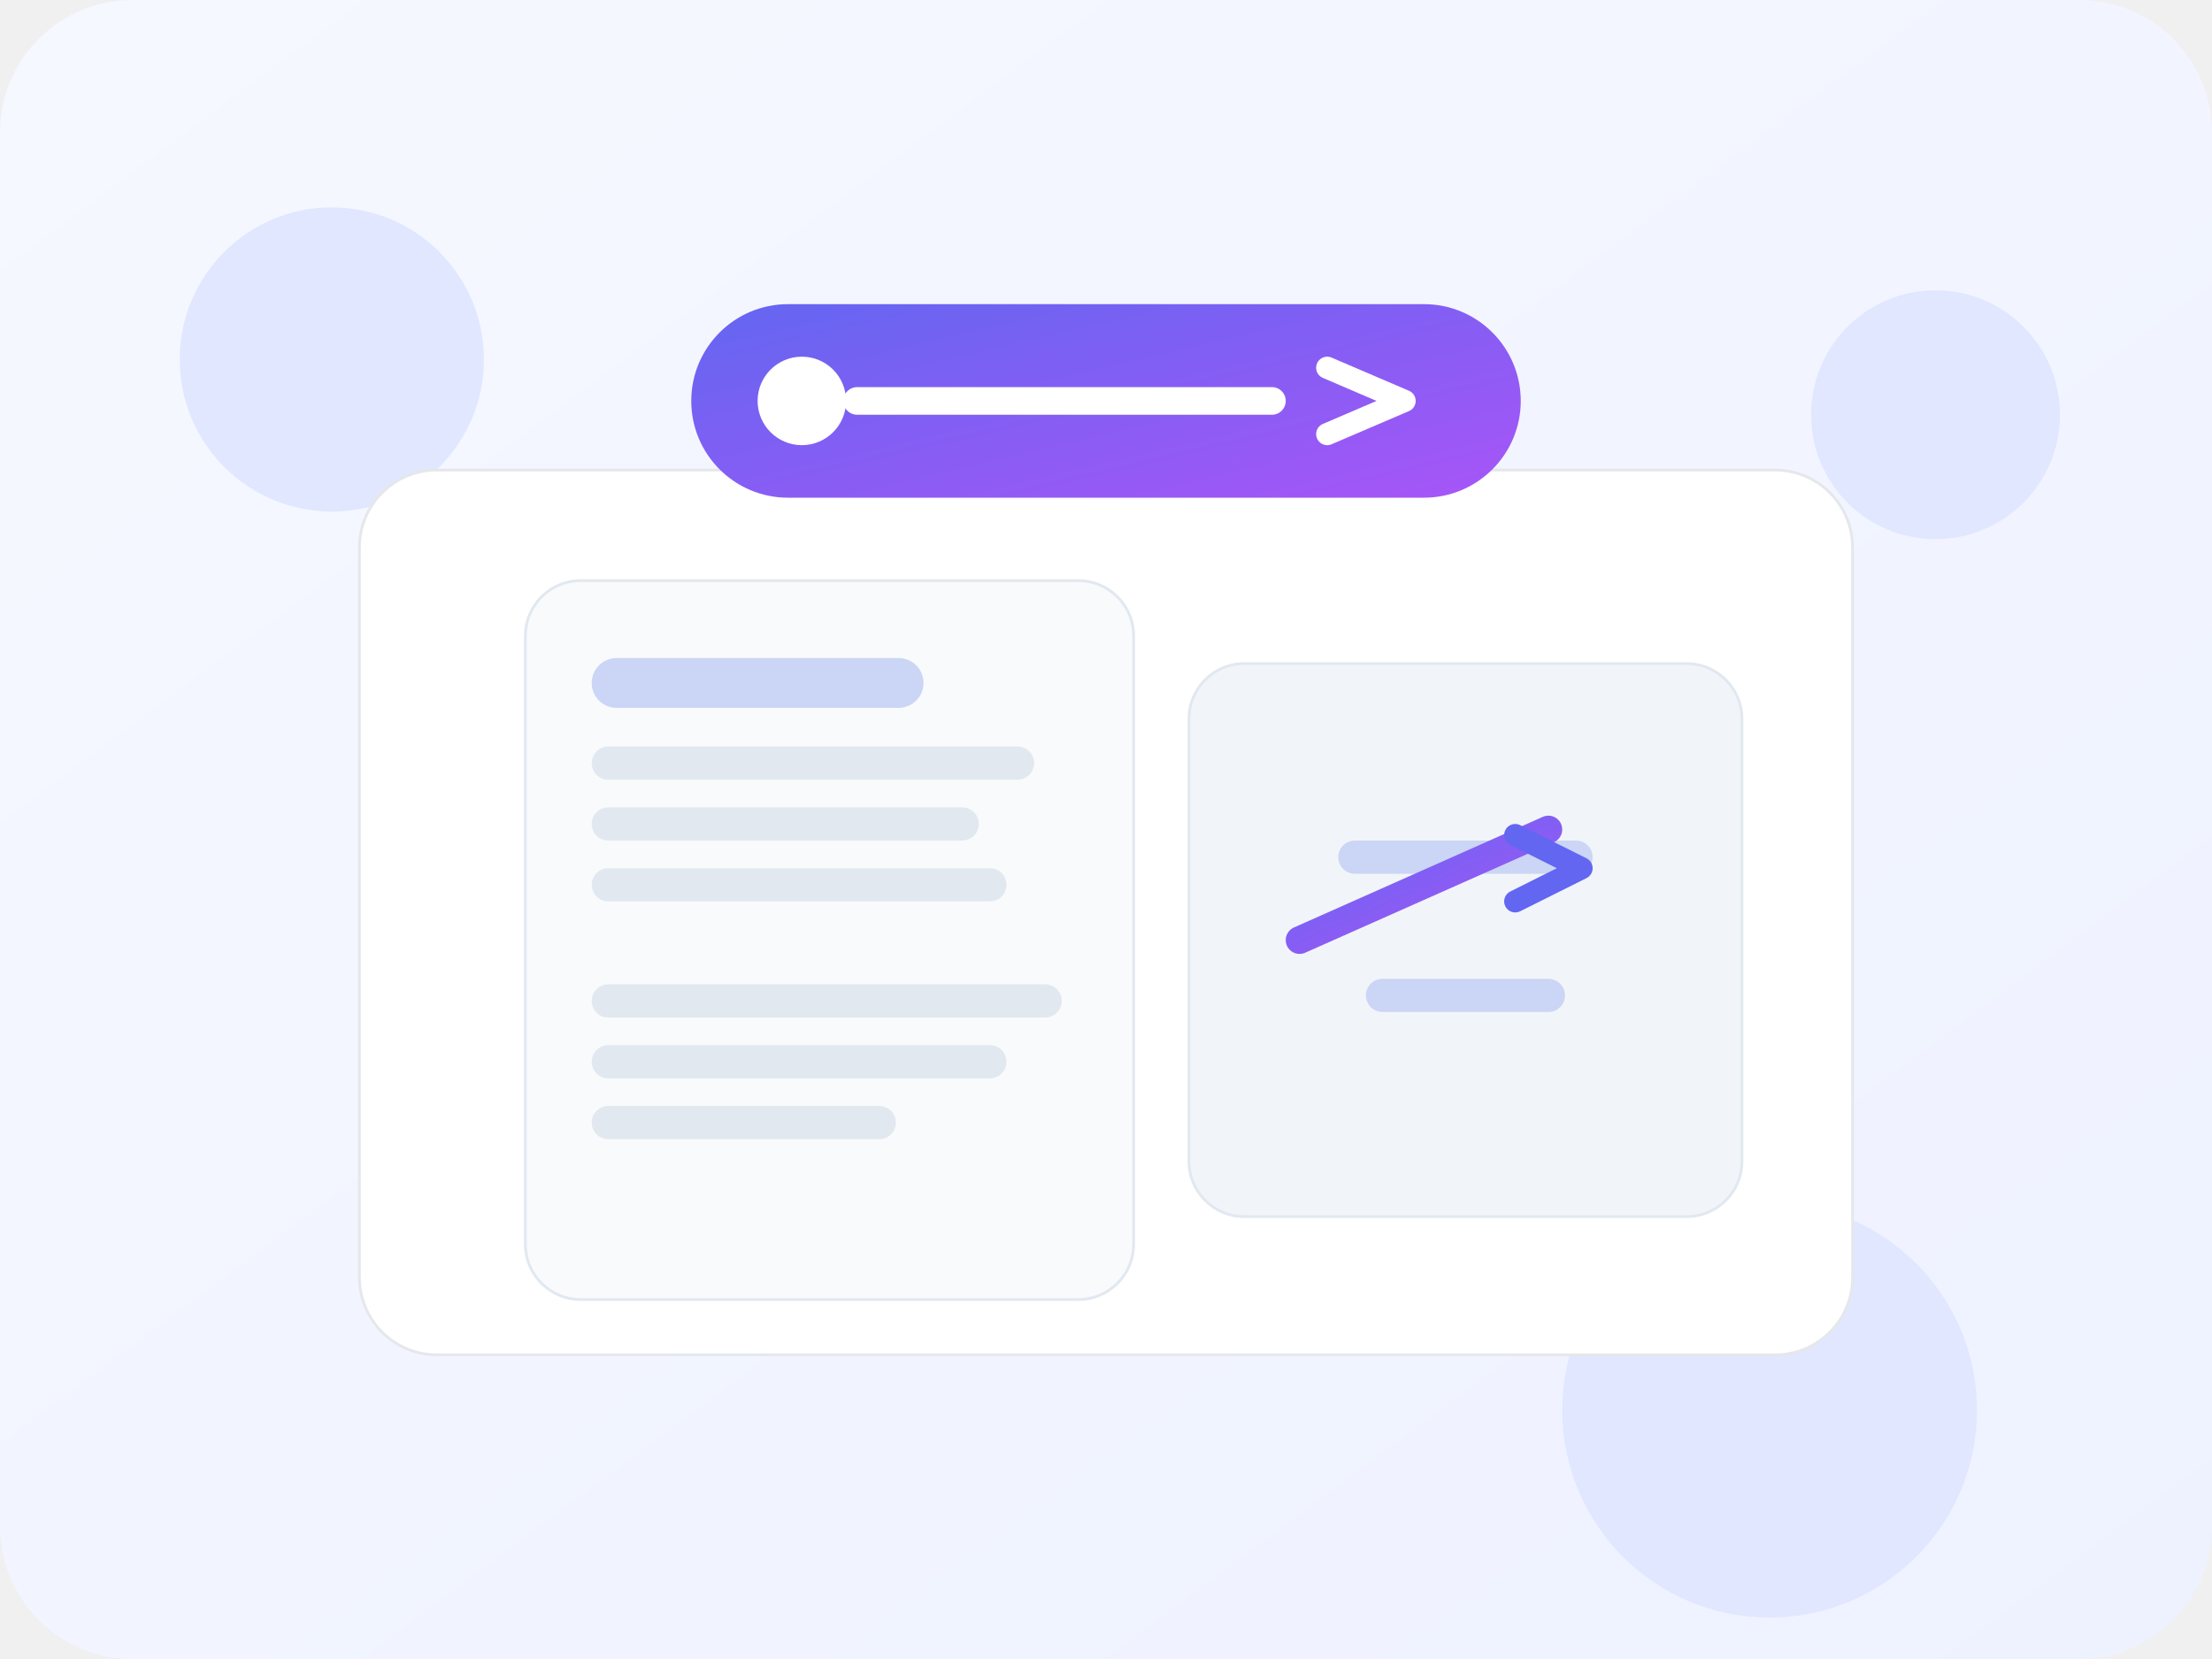
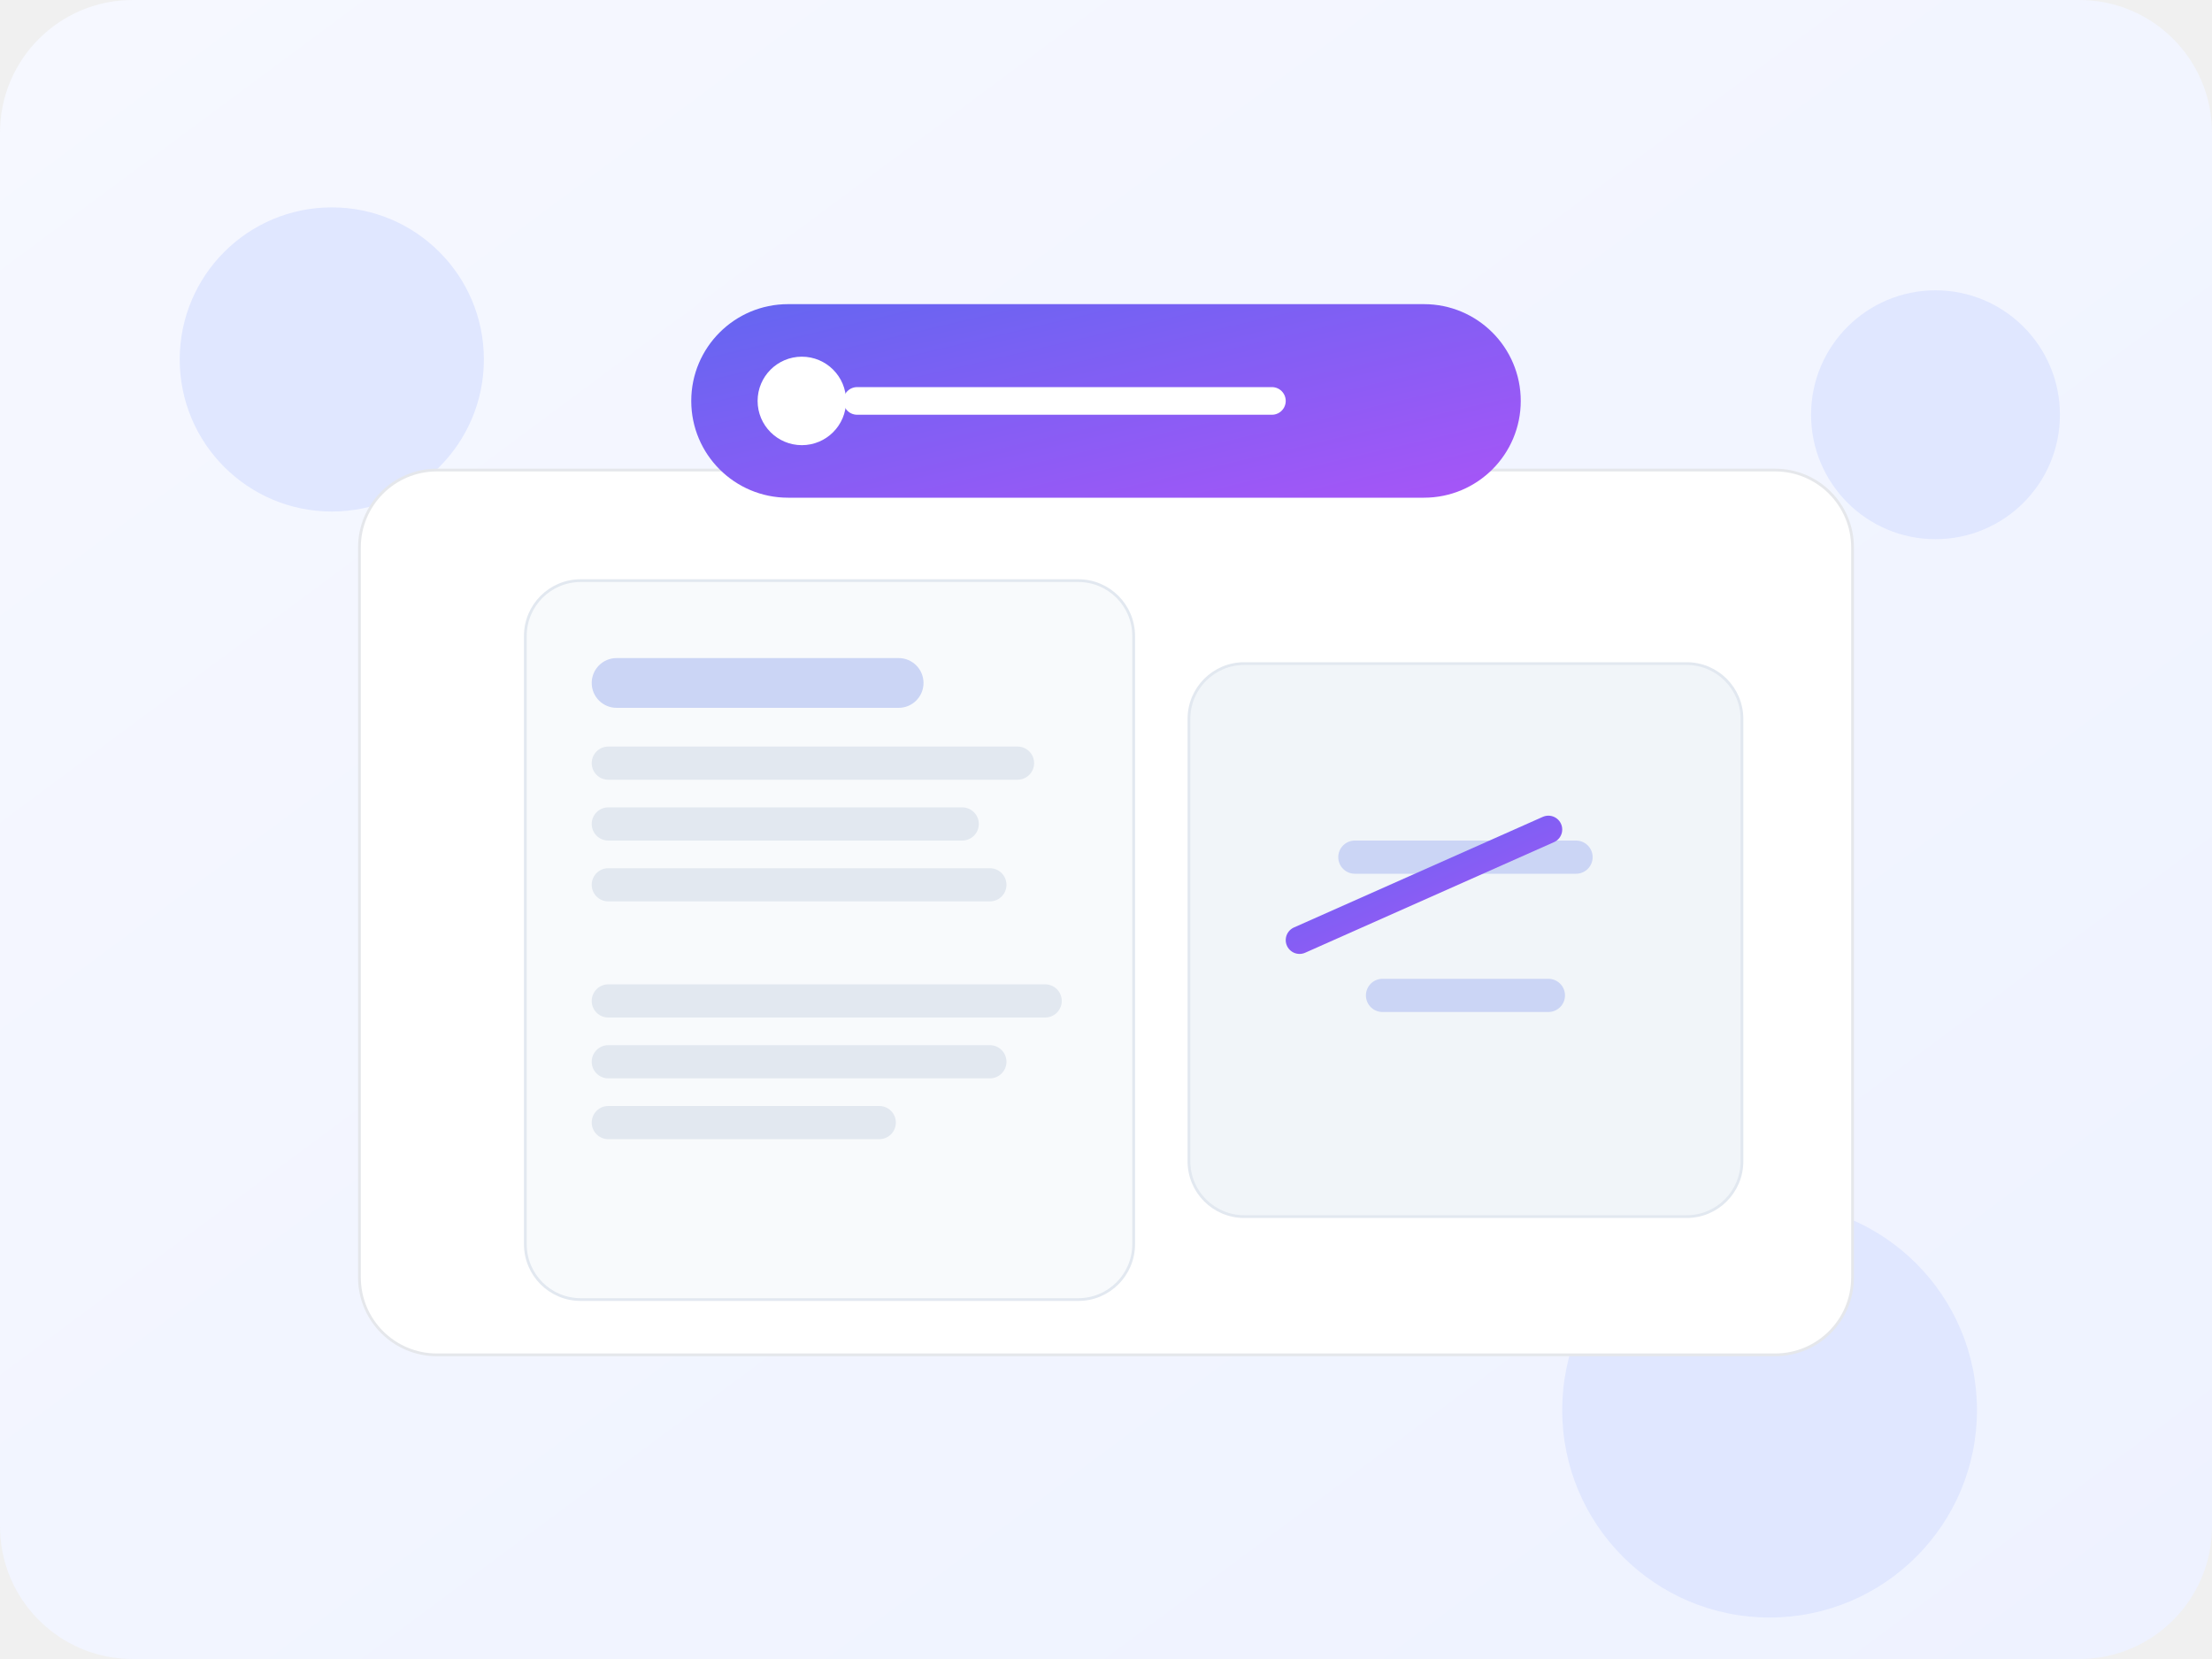
<svg xmlns="http://www.w3.org/2000/svg" width="800" height="600" viewBox="0 0 800 600" fill="none">
  <defs>
    <linearGradient id="bg" x1="0" y1="0" x2="1" y2="1">
      <stop offset="0" stop-color="#F6F8FF" />
      <stop offset="1" stop-color="#EEF2FF" />
    </linearGradient>
    <linearGradient id="accent" x1="0" y1="0" x2="1" y2="1">
      <stop offset="0" stop-color="#6366F1" />
      <stop offset="1" stop-color="#A855F7" />
    </linearGradient>
  </defs>
  <rect width="800" height="600" rx="48" fill="url(#bg)" />
  <circle cx="120" cy="130" r="55" fill="#E0E7FF" />
  <circle cx="700" cy="150" r="45" fill="#E0E7FF" />
  <circle cx="640" cy="510" r="75" fill="#E0E7FF" />
  <rect x="130" y="170" width="540" height="320" rx="28" fill="white" stroke="#E5E7EB" />
  <g transform="translate(190 210)">
    <rect x="0" y="0" width="220" height="260" rx="20" fill="#F8FAFC" stroke="#E2E8F0" />
    <rect x="24" y="28" width="120" height="18" rx="9" fill="#CBD5F5" />
    <rect x="24" y="60" width="160" height="12" rx="6" fill="#E2E8F0" />
    <rect x="24" y="82" width="140" height="12" rx="6" fill="#E2E8F0" />
    <rect x="24" y="104" width="150" height="12" rx="6" fill="#E2E8F0" />
    <rect x="24" y="146" width="170" height="12" rx="6" fill="#E2E8F0" />
    <rect x="24" y="168" width="150" height="12" rx="6" fill="#E2E8F0" />
    <rect x="24" y="190" width="110" height="12" rx="6" fill="#E2E8F0" />
  </g>
  <g transform="translate(430 240)">
    <rect x="0" y="0" width="200" height="200" rx="20" fill="#F1F5F9" stroke="#E2E8F0" />
    <path d="M60 70h80" stroke="#CBD5F5" stroke-width="12" stroke-linecap="round" />
    <path d="M70 120h60" stroke="#CBD5F5" stroke-width="12" stroke-linecap="round" />
    <path d="M40 100l90-40" stroke="url(#accent)" stroke-width="10" stroke-linecap="round" />
-     <path d="M118 62l24 12-24 12" stroke="#6366F1" stroke-width="8" stroke-linecap="round" stroke-linejoin="round" />
  </g>
  <g transform="translate(250 110)">
    <rect x="0" y="0" width="300" height="70" rx="35" fill="url(#accent)" />
    <path d="M60 35h150" stroke="white" stroke-width="10" stroke-linecap="round" />
    <circle cx="40" cy="35" r="16" fill="white" />
-     <path d="M230 23l28 12-28 12" stroke="white" stroke-width="8" stroke-linecap="round" stroke-linejoin="round" />
  </g>
</svg>
